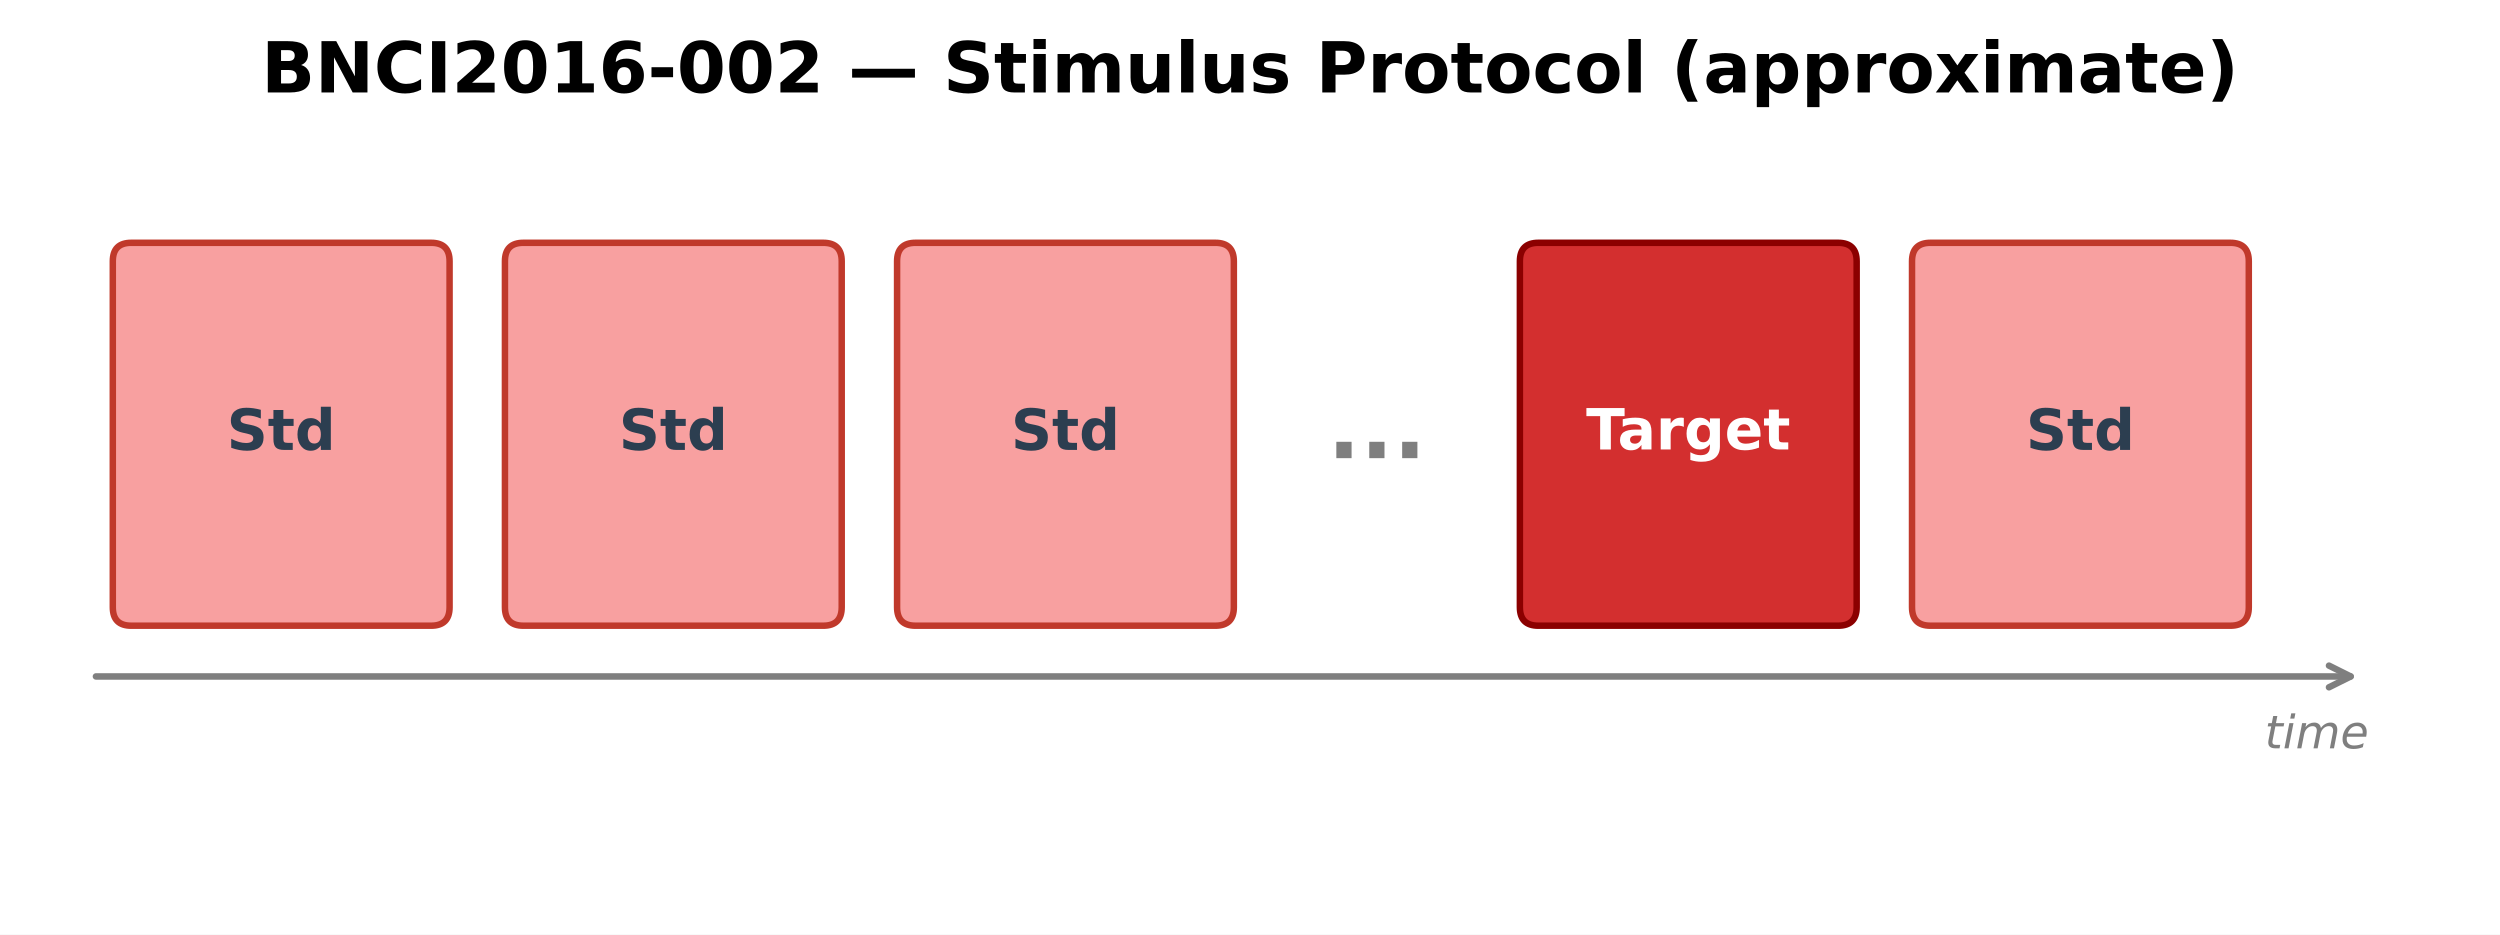
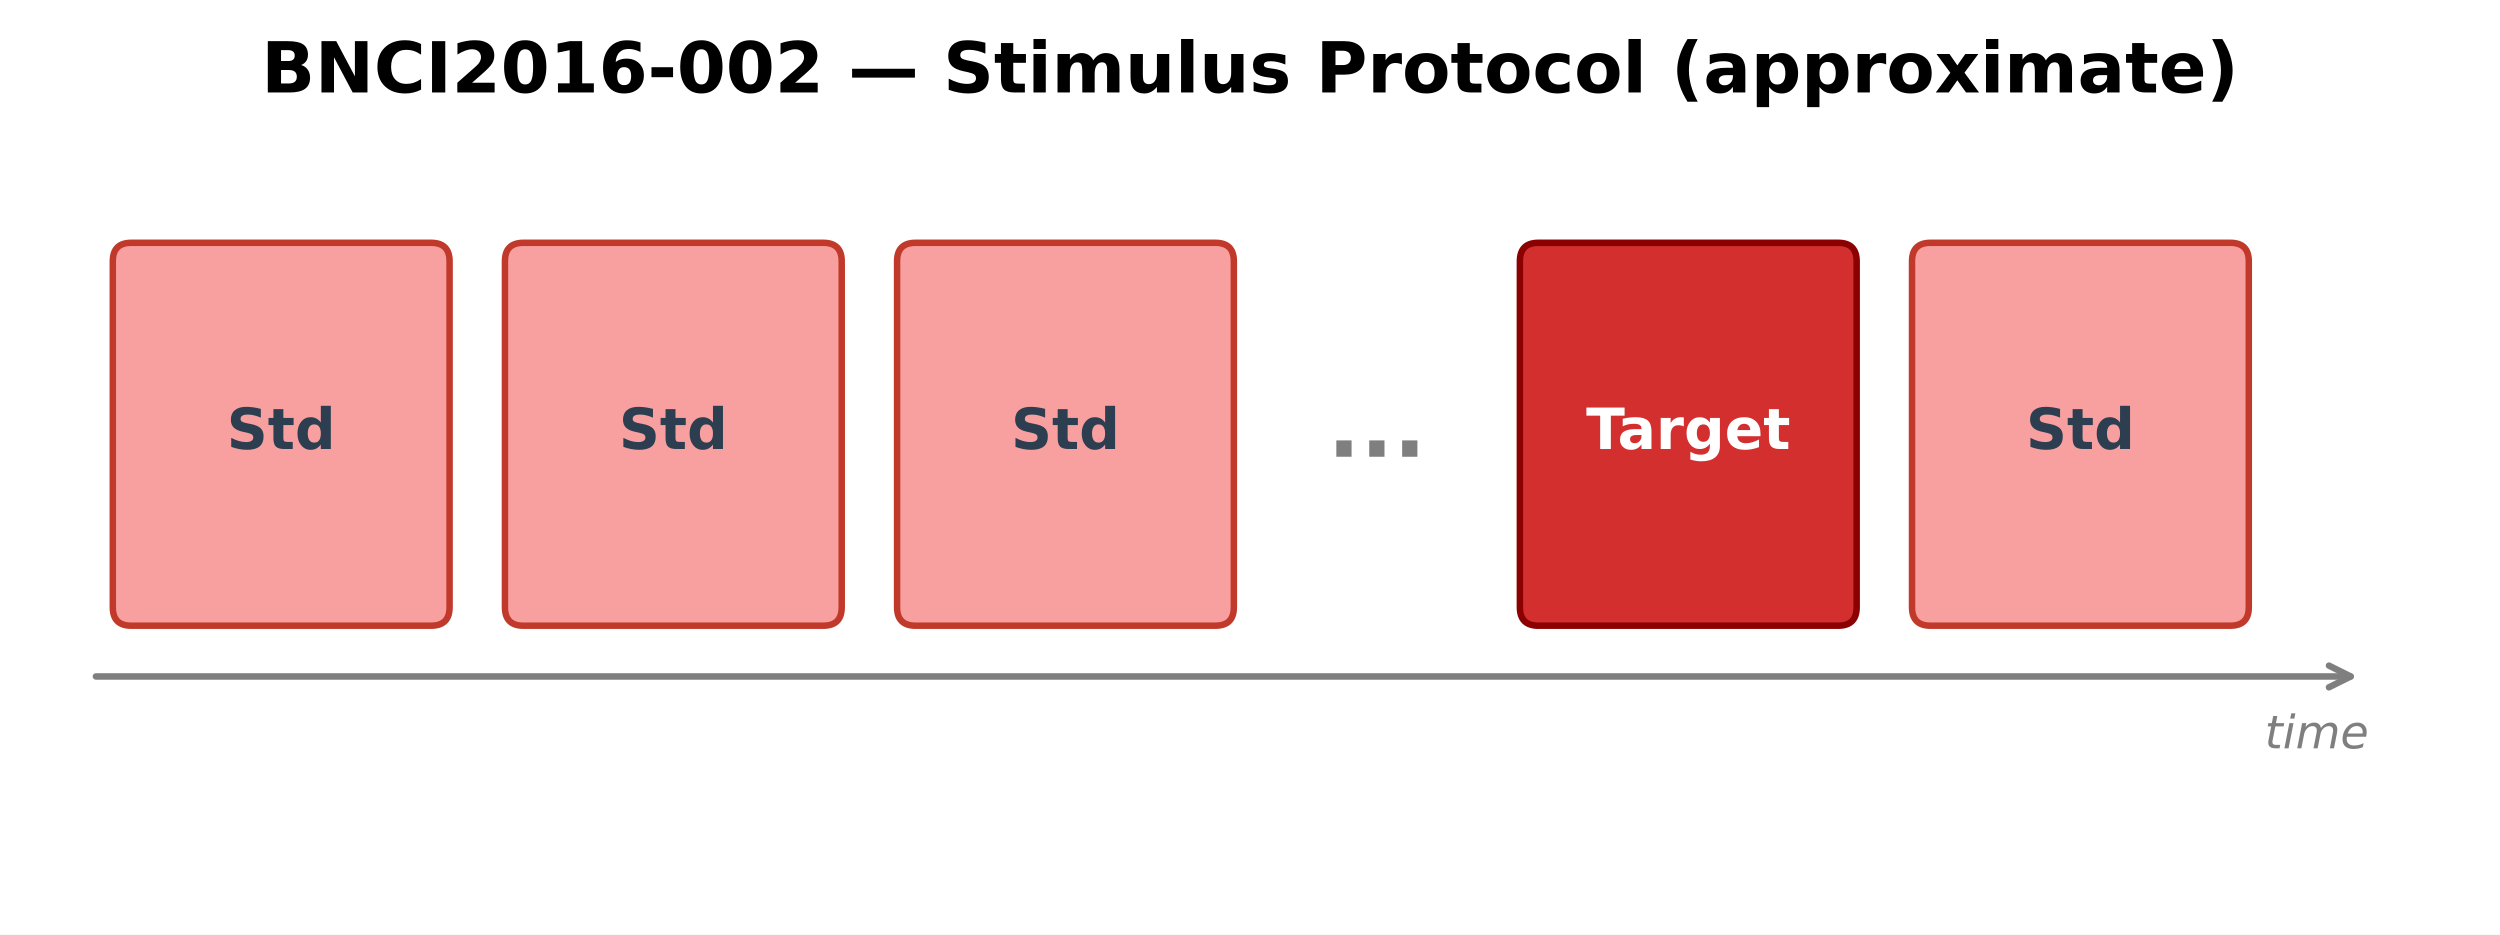
<svg xmlns="http://www.w3.org/2000/svg" xmlns:xlink="http://www.w3.org/1999/xlink" width="461.7pt" height="172.598pt" viewBox="0 0 461.7 172.598" version="1.1">
  <defs>
    <style type="text/css">*{stroke-linejoin: round; stroke-linecap: butt}</style>
  </defs>
  <g id="figure_1">
    <g id="patch_1">
      <path d="M 0 172.598  L 461.7 172.598  L 461.7 0  L 0 0  z " style="fill: #ffffff" />
    </g>
    <g id="axes_1">
      <g id="patch_2">
-         <path d="M 24.24 115.556  L 79.62 115.556  Q 83.028 115.556 83.028 112.148  L 83.028 48.248  Q 83.028 44.84 79.62 44.84  L 24.24 44.84  Q 20.832 44.84 20.832 48.248  L 20.832 112.148  Q 20.832 115.556 24.24 115.556  z " clip-path="url(#p9a28921d89)" style="fill: #f8a0a0; stroke: #c0392b; stroke-width: 1.2" />
+         <path d="M 24.24 115.556  L 79.62 115.556  Q 83.028 115.556 83.028 112.148  L 83.028 48.248  Q 83.028 44.84 79.62 44.84  L 24.24 44.84  Q 20.832 44.84 20.832 48.248  L 20.832 112.148  Q 20.832 115.556 24.24 115.556  z " clip-path="url(#p163776ffa7)" style="fill: #f8a0a0; stroke: #c0392b; stroke-width: 1.2" />
      </g>
      <g id="patch_3">
-         <path d="M 96.66 115.556  L 152.04 115.556  Q 155.448 115.556 155.448 112.148  L 155.448 48.248  Q 155.448 44.84 152.04 44.84  L 96.66 44.84  Q 93.252 44.84 93.252 48.248  L 93.252 112.148  Q 93.252 115.556 96.66 115.556  z " clip-path="url(#p9a28921d89)" style="fill: #f8a0a0; stroke: #c0392b; stroke-width: 1.2" />
+         <path d="M 96.66 115.556  L 152.04 115.556  Q 155.448 115.556 155.448 112.148  L 155.448 48.248  Q 155.448 44.84 152.04 44.84  L 96.66 44.84  Q 93.252 44.84 93.252 48.248  L 93.252 112.148  Q 93.252 115.556 96.66 115.556  z " clip-path="url(#p163776ffa7)" style="fill: #f8a0a0; stroke: #c0392b; stroke-width: 1.2" />
      </g>
      <g id="patch_4">
-         <path d="M 169.08 115.556  L 224.46 115.556  Q 227.868 115.556 227.868 112.148  L 227.868 48.248  Q 227.868 44.84 224.46 44.84  L 169.08 44.84  Q 165.672 44.84 165.672 48.248  L 165.672 112.148  Q 165.672 115.556 169.08 115.556  z " clip-path="url(#p9a28921d89)" style="fill: #f8a0a0; stroke: #c0392b; stroke-width: 1.2" />
+         <path d="M 169.08 115.556  L 224.46 115.556  Q 227.868 115.556 227.868 112.148  L 227.868 48.248  Q 227.868 44.84 224.46 44.84  L 169.08 44.84  Q 165.672 44.84 165.672 48.248  L 165.672 112.148  Q 165.672 115.556 169.08 115.556  z " clip-path="url(#p163776ffa7)" style="fill: #f8a0a0; stroke: #c0392b; stroke-width: 1.2" />
      </g>
      <g id="patch_5">
-         <path d="M 284.1 115.556  L 339.48 115.556  Q 342.888 115.556 342.888 112.148  L 342.888 48.248  Q 342.888 44.84 339.48 44.84  L 284.1 44.84  Q 280.692 44.84 280.692 48.248  L 280.692 112.148  Q 280.692 115.556 284.1 115.556  z " clip-path="url(#p9a28921d89)" style="fill: #d32f2f; stroke: #8b0000; stroke-width: 1.2" />
+         <path d="M 284.1 115.556  L 339.48 115.556  Q 342.888 115.556 342.888 112.148  L 342.888 48.248  Q 342.888 44.84 339.48 44.84  L 284.1 44.84  Q 280.692 44.84 280.692 48.248  L 280.692 112.148  Q 280.692 115.556 284.1 115.556  z " clip-path="url(#p163776ffa7)" style="fill: #d32f2f; stroke: #8b0000; stroke-width: 1.2" />
      </g>
      <g id="patch_6">
-         <path d="M 356.52 115.556  L 411.9 115.556  Q 415.308 115.556 415.308 112.148  L 415.308 48.248  Q 415.308 44.84 411.9 44.84  L 356.52 44.84  Q 353.112 44.84 353.112 48.248  L 353.112 112.148  Q 353.112 115.556 356.52 115.556  z " clip-path="url(#p9a28921d89)" style="fill: #f8a0a0; stroke: #c0392b; stroke-width: 1.2" />
+         <path d="M 356.52 115.556  L 411.9 115.556  Q 415.308 115.556 415.308 112.148  L 415.308 48.248  Q 415.308 44.84 411.9 44.84  L 356.52 44.84  Q 353.112 44.84 353.112 48.248  L 353.112 112.148  Q 353.112 115.556 356.52 115.556  z " clip-path="url(#p163776ffa7)" style="fill: #f8a0a0; stroke: #c0392b; stroke-width: 1.2" />
      </g>
      <g id="text_1">
-         <g clip-path="url(#p9a28921d89)">
-           <g style="fill: #2c3e50" transform="translate(41.88199 83.09531) scale(0.105 -0.105)">
+         <g clip-path="url(#p163776ffa7)">
+           <g style="fill: #2c3e50" transform="translate(41.88199 82.92592) scale(0.105 -0.105)">
            <defs>
-               <path id="DejaVuSans-Bold-53" d="M 3834 4519  L 3834 3531  Q 3450 3703 3084 3790  Q 2719 3878 2394 3878  Q 1963 3878 1756 3759  Q 1550 3641 1550 3391  Q 1550 3203 1689 3098  Q 1828 2994 2194 2919  L 2706 2816  Q 3484 2659 3812 2340  Q 4141 2022 4141 1434  Q 4141 663 3683 286  Q 3225 -91 2284 -91  Q 1841 -91 1394 -6  Q 947 78 500 244  L 500 1259  Q 947 1022 1364 901  Q 1781 781 2169 781  Q 2563 781 2772 912  Q 2981 1044 2981 1288  Q 2981 1506 2839 1625  Q 2697 1744 2272 1838  L 1806 1941  Q 1106 2091 782 2419  Q 459 2747 459 3303  Q 459 4000 909 4375  Q 1359 4750 2203 4750  Q 2588 4750 2994 4692  Q 3400 4634 3834 4519  z " transform="scale(0.015625)" />
-               <path id="DejaVuSans-Bold-74" d="M 1759 4494  L 1759 3500  L 2913 3500  L 2913 2700  L 1759 2700  L 1759 1216  Q 1759 972 1856 886  Q 1953 800 2241 800  L 2816 800  L 2816 0  L 1856 0  Q 1194 0 917 276  Q 641 553 641 1216  L 641 2700  L 84 2700  L 84 3500  L 641 3500  L 641 4494  L 1759 4494  z " transform="scale(0.015625)" />
-               <path id="DejaVuSans-Bold-64" d="M 2919 2988  L 2919 4863  L 4044 4863  L 4044 0  L 2919 0  L 2919 506  Q 2688 197 2409 53  Q 2131 -91 1766 -91  Q 1119 -91 703 423  Q 288 938 288 1747  Q 288 2556 703 3070  Q 1119 3584 1766 3584  Q 2128 3584 2408 3439  Q 2688 3294 2919 2988  z M 2181 722  Q 2541 722 2730 984  Q 2919 1247 2919 1747  Q 2919 2247 2730 2509  Q 2541 2772 2181 2772  Q 1825 2772 1636 2509  Q 1447 2247 1447 1747  Q 1447 1247 1636 984  Q 1825 722 2181 722  z " transform="scale(0.015625)" />
+               <path id="DejaVuSans-Bold-36" d="M 3834 4519  L 3834 3531  Q 3450 3703 3084 3790  Q 2719 3878 2394 3878  Q 1963 3878 1756 3759  Q 1550 3641 1550 3391  Q 1550 3203 1689 3098  Q 1828 2994 2194 2919  L 2706 2816  Q 3484 2659 3812 2340  Q 4141 2022 4141 1434  Q 4141 663 3683 286  Q 3225 -91 2284 -91  Q 1841 -91 1394 -6  Q 947 78 500 244  L 500 1259  Q 947 1022 1364 901  Q 1781 781 2169 781  Q 2563 781 2772 912  Q 2981 1044 2981 1288  Q 2981 1506 2839 1625  Q 2697 1744 2272 1838  L 1806 1941  Q 1106 2091 782 2419  Q 459 2747 459 3303  Q 459 4000 909 4375  Q 1359 4750 2203 4750  Q 2588 4750 2994 4692  Q 3400 4634 3834 4519  z " transform="scale(0.015625)" />
+               <path id="DejaVuSans-Bold-57" d="M 1759 4494  L 1759 3500  L 2913 3500  L 2913 2700  L 1759 2700  L 1759 1216  Q 1759 972 1856 886  Q 1953 800 2241 800  L 2816 800  L 2816 0  L 1856 0  Q 1194 0 917 276  Q 641 553 641 1216  L 641 2700  L 84 2700  L 84 3500  L 641 3500  L 641 4494  L 1759 4494  z " transform="scale(0.015625)" />
+               <path id="DejaVuSans-Bold-47" d="M 2919 2988  L 2919 4863  L 4044 4863  L 4044 0  L 2919 0  L 2919 506  Q 2688 197 2409 53  Q 2131 -91 1766 -91  Q 1119 -91 703 423  Q 288 938 288 1747  Q 288 2556 703 3070  Q 1119 3584 1766 3584  Q 2128 3584 2408 3439  Q 2688 3294 2919 2988  z M 2181 722  Q 2541 722 2730 984  Q 2919 1247 2919 1747  Q 2919 2247 2730 2509  Q 2541 2772 2181 2772  Q 1825 2772 1636 2509  Q 1447 2247 1447 1747  Q 1447 1247 1636 984  Q 1825 722 2181 722  z " transform="scale(0.015625)" />
            </defs>
-             <use xlink:href="#DejaVuSans-Bold-53" />
-             <use xlink:href="#DejaVuSans-Bold-74" transform="translate(72.02148 0)" />
-             <use xlink:href="#DejaVuSans-Bold-64" transform="translate(119.8242 0)" />
+             <use xlink:href="#DejaVuSans-Bold-36" />
+             <use xlink:href="#DejaVuSans-Bold-57" transform="translate(72.01562 0)" />
+             <use xlink:href="#DejaVuSans-Bold-47" transform="translate(119.8125 0)" />
          </g>
        </g>
      </g>
      <g id="text_2">
-         <g clip-path="url(#p9a28921d89)">
-           <g style="fill: #2c3e50" transform="translate(114.302 83.09531) scale(0.105 -0.105)">
-             <use xlink:href="#DejaVuSans-Bold-53" />
-             <use xlink:href="#DejaVuSans-Bold-74" transform="translate(72.02148 0)" />
-             <use xlink:href="#DejaVuSans-Bold-64" transform="translate(119.8242 0)" />
+         <g clip-path="url(#p163776ffa7)">
+           <g style="fill: #2c3e50" transform="translate(114.302 82.92592) scale(0.105 -0.105)">
+             <use xlink:href="#DejaVuSans-Bold-36" />
+             <use xlink:href="#DejaVuSans-Bold-57" transform="translate(72.01562 0)" />
+             <use xlink:href="#DejaVuSans-Bold-47" transform="translate(119.8125 0)" />
          </g>
        </g>
      </g>
      <g id="text_3">
-         <g clip-path="url(#p9a28921d89)">
-           <g style="fill: #2c3e50" transform="translate(186.722 83.09531) scale(0.105 -0.105)">
-             <use xlink:href="#DejaVuSans-Bold-53" />
-             <use xlink:href="#DejaVuSans-Bold-74" transform="translate(72.02148 0)" />
-             <use xlink:href="#DejaVuSans-Bold-64" transform="translate(119.8242 0)" />
+         <g clip-path="url(#p163776ffa7)">
+           <g style="fill: #2c3e50" transform="translate(186.722 82.92592) scale(0.105 -0.105)">
+             <use xlink:href="#DejaVuSans-Bold-36" />
+             <use xlink:href="#DejaVuSans-Bold-57" transform="translate(72.01562 0)" />
+             <use xlink:href="#DejaVuSans-Bold-47" transform="translate(119.8125 0)" />
          </g>
        </g>
      </g>
      <g id="text_4">
-         <g style="fill: #7f7f7f" transform="translate(245.1637 84.61297) scale(0.16 -0.16)">
+         <g style="fill: #7f7f7f" transform="translate(245.1637 84.35422) scale(0.16 -0.16)">
          <defs>
-             <path id="DejaVuSans-Bold-2e" d="M 653 1209  L 1778 1209  L 1778 0  L 653 0  L 653 1209  z " transform="scale(0.015625)" />
+             <path id="DejaVuSans-Bold-11" d="M 653 1209  L 1778 1209  L 1778 0  L 653 0  L 653 1209  z " transform="scale(0.015625)" />
          </defs>
-           <use xlink:href="#DejaVuSans-Bold-2e" />
-           <use xlink:href="#DejaVuSans-Bold-2e" transform="translate(37.98828 0)" />
-           <use xlink:href="#DejaVuSans-Bold-2e" transform="translate(75.97656 0)" />
+           <use xlink:href="#DejaVuSans-Bold-11" />
+           <use xlink:href="#DejaVuSans-Bold-11" transform="translate(37.98438 0)" />
+           <use xlink:href="#DejaVuSans-Bold-11" transform="translate(75.96875 0)" />
        </g>
      </g>
      <g id="text_5">
-         <g clip-path="url(#p9a28921d89)">
-           <g style="fill: #ffffff" transform="translate(292.9245 83.01328) scale(0.105 -0.105)">
+         <g clip-path="url(#p163776ffa7)">
+           <g style="fill: #ffffff" transform="translate(292.9253 82.92551) scale(0.105 -0.105)">
            <defs>
-               <path id="DejaVuSans-Bold-54" d="M 31 4666  L 4331 4666  L 4331 3756  L 2784 3756  L 2784 0  L 1581 0  L 1581 3756  L 31 3756  L 31 4666  z " transform="scale(0.015625)" />
-               <path id="DejaVuSans-Bold-61" d="M 2106 1575  Q 1756 1575 1579 1456  Q 1403 1338 1403 1106  Q 1403 894 1545 773  Q 1688 653 1941 653  Q 2256 653 2472 879  Q 2688 1106 2688 1447  L 2688 1575  L 2106 1575  z M 3816 1997  L 3816 0  L 2688 0  L 2688 519  Q 2463 200 2181 54  Q 1900 -91 1497 -91  Q 953 -91 614 226  Q 275 544 275 1050  Q 275 1666 698 1953  Q 1122 2241 2028 2241  L 2688 2241  L 2688 2328  Q 2688 2594 2478 2717  Q 2269 2841 1825 2841  Q 1466 2841 1156 2769  Q 847 2697 581 2553  L 581 3406  Q 941 3494 1303 3539  Q 1666 3584 2028 3584  Q 2975 3584 3395 3211  Q 3816 2838 3816 1997  z " transform="scale(0.015625)" />
-               <path id="DejaVuSans-Bold-72" d="M 3138 2547  Q 2991 2616 2845 2648  Q 2700 2681 2553 2681  Q 2122 2681 1889 2404  Q 1656 2128 1656 1613  L 1656 0  L 538 0  L 538 3500  L 1656 3500  L 1656 2925  Q 1872 3269 2151 3426  Q 2431 3584 2822 3584  Q 2878 3584 2943 3579  Q 3009 3575 3134 3559  L 3138 2547  z " transform="scale(0.015625)" />
-               <path id="DejaVuSans-Bold-67" d="M 2919 594  Q 2688 288 2409 144  Q 2131 0 1766 0  Q 1125 0 706 504  Q 288 1009 288 1791  Q 288 2575 706 3076  Q 1125 3578 1766 3578  Q 2131 3578 2409 3434  Q 2688 3291 2919 2981  L 2919 3500  L 4044 3500  L 4044 353  Q 4044 -491 3511 -936  Q 2978 -1381 1966 -1381  Q 1638 -1381 1331 -1331  Q 1025 -1281 716 -1178  L 716 -306  Q 1009 -475 1290 -558  Q 1572 -641 1856 -641  Q 2406 -641 2662 -400  Q 2919 -159 2919 353  L 2919 594  z M 2181 2772  Q 1834 2772 1640 2515  Q 1447 2259 1447 1791  Q 1447 1309 1634 1061  Q 1822 813 2181 813  Q 2531 813 2725 1069  Q 2919 1325 2919 1791  Q 2919 2259 2725 2515  Q 2531 2772 2181 2772  z " transform="scale(0.015625)" />
-               <path id="DejaVuSans-Bold-65" d="M 4031 1759  L 4031 1441  L 1416 1441  Q 1456 1047 1700 850  Q 1944 653 2381 653  Q 2734 653 3104 758  Q 3475 863 3866 1075  L 3866 213  Q 3469 63 3072 -14  Q 2675 -91 2278 -91  Q 1328 -91 801 392  Q 275 875 275 1747  Q 275 2603 792 3093  Q 1309 3584 2216 3584  Q 3041 3584 3536 3087  Q 4031 2591 4031 1759  z M 2881 2131  Q 2881 2450 2695 2645  Q 2509 2841 2209 2841  Q 1884 2841 1681 2658  Q 1478 2475 1428 2131  L 2881 2131  z " transform="scale(0.015625)" />
+               <path id="DejaVuSans-Bold-37" d="M 31 4666  L 4331 4666  L 4331 3756  L 2784 3756  L 2784 0  L 1581 0  L 1581 3756  L 31 3756  L 31 4666  z " transform="scale(0.015625)" />
+               <path id="DejaVuSans-Bold-44" d="M 2106 1575  Q 1756 1575 1579 1456  Q 1403 1338 1403 1106  Q 1403 894 1545 773  Q 1688 653 1941 653  Q 2256 653 2472 879  Q 2688 1106 2688 1447  L 2688 1575  L 2106 1575  z M 3816 1997  L 3816 0  L 2688 0  L 2688 519  Q 2463 200 2181 54  Q 1900 -91 1497 -91  Q 953 -91 614 226  Q 275 544 275 1050  Q 275 1666 698 1953  Q 1122 2241 2028 2241  L 2688 2241  L 2688 2328  Q 2688 2594 2478 2717  Q 2269 2841 1825 2841  Q 1466 2841 1156 2769  Q 847 2697 581 2553  L 581 3406  Q 941 3494 1303 3539  Q 1666 3584 2028 3584  Q 2975 3584 3395 3211  Q 3816 2838 3816 1997  z " transform="scale(0.015625)" />
+               <path id="DejaVuSans-Bold-55" d="M 3138 2547  Q 2991 2616 2845 2648  Q 2700 2681 2553 2681  Q 2122 2681 1889 2404  Q 1656 2128 1656 1613  L 1656 0  L 538 0  L 538 3500  L 1656 3500  L 1656 2925  Q 1872 3269 2151 3426  Q 2431 3584 2822 3584  Q 2878 3584 2943 3579  Q 3009 3575 3134 3559  L 3138 2547  z " transform="scale(0.015625)" />
+               <path id="DejaVuSans-Bold-4a" d="M 2919 594  Q 2688 288 2409 144  Q 2131 0 1766 0  Q 1125 0 706 504  Q 288 1009 288 1791  Q 288 2575 706 3076  Q 1125 3578 1766 3578  Q 2131 3578 2409 3434  Q 2688 3291 2919 2981  L 2919 3500  L 4044 3500  L 4044 353  Q 4044 -491 3511 -936  Q 2978 -1381 1966 -1381  Q 1638 -1381 1331 -1331  Q 1025 -1281 716 -1178  L 716 -306  Q 1009 -475 1290 -558  Q 1572 -641 1856 -641  Q 2406 -641 2662 -400  Q 2919 -159 2919 353  L 2919 594  z M 2181 2772  Q 1834 2772 1640 2515  Q 1447 2259 1447 1791  Q 1447 1309 1634 1061  Q 1822 813 2181 813  Q 2531 813 2725 1069  Q 2919 1325 2919 1791  Q 2919 2259 2725 2515  Q 2531 2772 2181 2772  z " transform="scale(0.015625)" />
+               <path id="DejaVuSans-Bold-48" d="M 4031 1759  L 4031 1441  L 1416 1441  Q 1456 1047 1700 850  Q 1944 653 2381 653  Q 2734 653 3104 758  Q 3475 863 3866 1075  L 3866 213  Q 3469 63 3072 -14  Q 2675 -91 2278 -91  Q 1328 -91 801 392  Q 275 875 275 1747  Q 275 2603 792 3093  Q 1309 3584 2216 3584  Q 3041 3584 3536 3087  Q 4031 2591 4031 1759  z M 2881 2131  Q 2881 2450 2695 2645  Q 2509 2841 2209 2841  Q 1884 2841 1681 2658  Q 1478 2475 1428 2131  L 2881 2131  z " transform="scale(0.015625)" />
            </defs>
-             <use xlink:href="#DejaVuSans-Bold-54" />
-             <use xlink:href="#DejaVuSans-Bold-61" transform="translate(55.33789 0)" />
-             <use xlink:href="#DejaVuSans-Bold-72" transform="translate(122.8184 0)" />
-             <use xlink:href="#DejaVuSans-Bold-67" transform="translate(172.1348 0)" />
-             <use xlink:href="#DejaVuSans-Bold-65" transform="translate(243.7168 0)" />
-             <use xlink:href="#DejaVuSans-Bold-74" transform="translate(311.5391 0)" />
+             <use xlink:href="#DejaVuSans-Bold-37" />
+             <use xlink:href="#DejaVuSans-Bold-44" transform="translate(55.32812 0)" />
+             <use xlink:href="#DejaVuSans-Bold-55" transform="translate(122.8125 0)" />
+             <use xlink:href="#DejaVuSans-Bold-4a" transform="translate(172.125 0)" />
+             <use xlink:href="#DejaVuSans-Bold-48" transform="translate(243.7031 0)" />
+             <use xlink:href="#DejaVuSans-Bold-57" transform="translate(311.5312 0)" />
          </g>
        </g>
      </g>
      <g id="text_6">
-         <g clip-path="url(#p9a28921d89)">
-           <g style="fill: #2c3e50" transform="translate(374.162 83.09531) scale(0.105 -0.105)">
-             <use xlink:href="#DejaVuSans-Bold-53" />
-             <use xlink:href="#DejaVuSans-Bold-74" transform="translate(72.02148 0)" />
-             <use xlink:href="#DejaVuSans-Bold-64" transform="translate(119.8242 0)" />
+         <g clip-path="url(#p163776ffa7)">
+           <g style="fill: #2c3e50" transform="translate(374.162 82.92592) scale(0.105 -0.105)">
+             <use xlink:href="#DejaVuSans-Bold-36" />
+             <use xlink:href="#DejaVuSans-Bold-57" transform="translate(72.01562 0)" />
+             <use xlink:href="#DejaVuSans-Bold-47" transform="translate(119.8125 0)" />
          </g>
        </g>
      </g>
      <g id="patch_7">
        <path d="M 17.718 124.928  Q 226.588 124.928 434.117 124.928  " style="fill: none; stroke: #7f7f7f; stroke-width: 1.2; stroke-linecap: round" />
        <path d="M 430.117 122.928  L 434.117 124.928  L 430.117 126.928  " style="fill: none; stroke: #7f7f7f; stroke-width: 1.2; stroke-linecap: round" />
      </g>
      <g id="text_7">
        <g style="fill: #7f7f7f" transform="translate(418.2566 138.2026) scale(0.085 -0.085)">
          <defs>
-             <path id="DejaVuSans-Oblique-74" d="M 2706 3500  L 2619 3053  L 1472 3053  L 1100 1153  Q 1081 1047 1072 975  Q 1063 903 1063 863  Q 1063 663 1183 572  Q 1303 481 1569 481  L 2150 481  L 2053 0  L 1503 0  Q 991 0 739 200  Q 488 400 488 806  Q 488 878 497 964  Q 506 1050 525 1153  L 897 3053  L 409 3053  L 500 3500  L 978 3500  L 1172 4494  L 1747 4494  L 1556 3500  L 2706 3500  z " transform="scale(0.015625)" />
-             <path id="DejaVuSans-Oblique-69" d="M 1172 4863  L 1747 4863  L 1606 4134  L 1031 4134  L 1172 4863  z M 909 3500  L 1484 3500  L 800 0  L 225 0  L 909 3500  z " transform="scale(0.015625)" />
-             <path id="DejaVuSans-Oblique-6d" d="M 5747 2113  L 5338 0  L 4763 0  L 5166 2094  Q 5191 2228 5203 2325  Q 5216 2422 5216 2491  Q 5216 2772 5059 2928  Q 4903 3084 4622 3084  Q 4203 3084 3875 2770  Q 3547 2456 3450 1953  L 3066 0  L 2491 0  L 2900 2094  Q 2925 2209 2937 2307  Q 2950 2406 2950 2484  Q 2950 2769 2794 2926  Q 2638 3084 2363 3084  Q 1938 3084 1609 2770  Q 1281 2456 1184 1953  L 800 0  L 225 0  L 909 3500  L 1484 3500  L 1375 2956  Q 1609 3263 1923 3423  Q 2238 3584 2597 3584  Q 2978 3584 3223 3384  Q 3469 3184 3519 2828  Q 3781 3197 4126 3390  Q 4472 3584 4856 3584  Q 5306 3584 5551 3325  Q 5797 3066 5797 2591  Q 5797 2488 5784 2364  Q 5772 2241 5747 2113  z " transform="scale(0.015625)" />
-             <path id="DejaVuSans-Oblique-65" d="M 3078 2063  Q 3088 2113 3092 2166  Q 3097 2219 3097 2272  Q 3097 2653 2873 2875  Q 2650 3097 2266 3097  Q 1838 3097 1509 2826  Q 1181 2556 1013 2059  L 3078 2063  z M 3578 1613  L 903 1613  Q 884 1494 878 1425  Q 872 1356 872 1306  Q 872 872 1139 634  Q 1406 397 1894 397  Q 2269 397 2603 481  Q 2938 566 3225 728  L 3116 159  Q 2806 34 2476 -28  Q 2147 -91 1806 -91  Q 1078 -91 686 257  Q 294 606 294 1247  Q 294 1794 489 2264  Q 684 2734 1063 3103  Q 1306 3334 1642 3459  Q 1978 3584 2356 3584  Q 2950 3584 3301 3228  Q 3653 2872 3653 2272  Q 3653 2128 3634 1964  Q 3616 1800 3578 1613  z " transform="scale(0.015625)" />
+             <path id="DejaVuSans-Oblique-57" d="M 2706 3500  L 2619 3053  L 1472 3053  L 1100 1153  Q 1081 1047 1072 975  Q 1063 903 1063 863  Q 1063 663 1183 572  Q 1303 481 1569 481  L 2150 481  L 2053 0  L 1503 0  Q 991 0 739 200  Q 488 400 488 806  Q 488 878 497 964  Q 506 1050 525 1153  L 897 3053  L 409 3053  L 500 3500  L 978 3500  L 1172 4494  L 1747 4494  L 1556 3500  L 2706 3500  z " transform="scale(0.015625)" />
+             <path id="DejaVuSans-Oblique-4c" d="M 1172 4863  L 1747 4863  L 1606 4134  L 1031 4134  L 1172 4863  z M 909 3500  L 1484 3500  L 800 0  L 225 0  L 909 3500  z " transform="scale(0.015625)" />
+             <path id="DejaVuSans-Oblique-50" d="M 5747 2113  L 5338 0  L 4763 0  L 5166 2094  Q 5191 2228 5203 2325  Q 5216 2422 5216 2491  Q 5216 2772 5059 2928  Q 4903 3084 4622 3084  Q 4203 3084 3875 2770  Q 3547 2456 3450 1953  L 3066 0  L 2491 0  L 2900 2094  Q 2925 2209 2937 2307  Q 2950 2406 2950 2484  Q 2950 2769 2794 2926  Q 2638 3084 2363 3084  Q 1938 3084 1609 2770  Q 1281 2456 1184 1953  L 800 0  L 225 0  L 909 3500  L 1484 3500  L 1375 2956  Q 1609 3263 1923 3423  Q 2238 3584 2597 3584  Q 2978 3584 3223 3384  Q 3469 3184 3519 2828  Q 3781 3197 4126 3390  Q 4472 3584 4856 3584  Q 5306 3584 5551 3325  Q 5797 3066 5797 2591  Q 5797 2488 5784 2364  Q 5772 2241 5747 2113  z " transform="scale(0.015625)" />
+             <path id="DejaVuSans-Oblique-48" d="M 3078 2063  Q 3088 2113 3092 2166  Q 3097 2219 3097 2272  Q 3097 2653 2873 2875  Q 2650 3097 2266 3097  Q 1838 3097 1509 2826  Q 1181 2556 1013 2059  L 3078 2063  z M 3578 1613  L 903 1613  Q 884 1494 878 1425  Q 872 1356 872 1306  Q 872 872 1139 634  Q 1406 397 1894 397  Q 2269 397 2603 481  Q 2938 566 3225 728  L 3116 159  Q 2806 34 2476 -28  Q 2147 -91 1806 -91  Q 1078 -91 686 257  Q 294 606 294 1247  Q 294 1794 489 2264  Q 684 2734 1063 3103  Q 1306 3334 1642 3459  Q 1978 3584 2356 3584  Q 2950 3584 3301 3228  Q 3653 2872 3653 2272  Q 3653 2128 3634 1964  Q 3616 1800 3578 1613  z " transform="scale(0.015625)" />
          </defs>
-           <use xlink:href="#DejaVuSans-Oblique-74" />
-           <use xlink:href="#DejaVuSans-Oblique-69" transform="translate(39.20898 0)" />
-           <use xlink:href="#DejaVuSans-Oblique-6d" transform="translate(66.99219 0)" />
-           <use xlink:href="#DejaVuSans-Oblique-65" transform="translate(164.4043 0)" />
+           <use xlink:href="#DejaVuSans-Oblique-57" />
+           <use xlink:href="#DejaVuSans-Oblique-4c" transform="translate(39.20312 0)" />
+           <use xlink:href="#DejaVuSans-Oblique-50" transform="translate(66.98438 0)" />
+           <use xlink:href="#DejaVuSans-Oblique-48" transform="translate(164.3906 0)" />
        </g>
      </g>
      <g id="text_8">
        <g transform="translate(48.265 17.07797) scale(0.13 -0.13)">
          <defs>
-             <path id="DejaVuSans-Bold-42" d="M 2456 2859  Q 2741 2859 2887 2984  Q 3034 3109 3034 3353  Q 3034 3594 2887 3720  Q 2741 3847 2456 3847  L 1791 3847  L 1791 2859  L 2456 2859  z M 2497 819  Q 2859 819 3042 972  Q 3225 1125 3225 1434  Q 3225 1738 3044 1889  Q 2863 2041 2497 2041  L 1791 2041  L 1791 819  L 2497 819  z M 3616 2497  Q 4003 2384 4215 2081  Q 4428 1778 4428 1338  Q 4428 663 3972 331  Q 3516 0 2584 0  L 588 0  L 588 4666  L 2394 4666  Q 3366 4666 3802 4372  Q 4238 4078 4238 3431  Q 4238 3091 4078 2852  Q 3919 2613 3616 2497  z " transform="scale(0.015625)" />
-             <path id="DejaVuSans-Bold-4e" d="M 588 4666  L 1931 4666  L 3628 1466  L 3628 4666  L 4769 4666  L 4769 0  L 3425 0  L 1728 3200  L 1728 0  L 588 0  L 588 4666  z " transform="scale(0.015625)" />
-             <path id="DejaVuSans-Bold-43" d="M 4288 256  Q 3956 84 3597 -3  Q 3238 -91 2847 -91  Q 1681 -91 1000 561  Q 319 1213 319 2328  Q 319 3447 1000 4098  Q 1681 4750 2847 4750  Q 3238 4750 3597 4662  Q 3956 4575 4288 4403  L 4288 3438  Q 3953 3666 3628 3772  Q 3303 3878 2944 3878  Q 2300 3878 1931 3465  Q 1563 3053 1563 2328  Q 1563 1606 1931 1193  Q 2300 781 2944 781  Q 3303 781 3628 887  Q 3953 994 4288 1222  L 4288 256  z " transform="scale(0.015625)" />
-             <path id="DejaVuSans-Bold-49" d="M 588 4666  L 1791 4666  L 1791 0  L 588 0  L 588 4666  z " transform="scale(0.015625)" />
-             <path id="DejaVuSans-Bold-32" d="M 1844 884  L 3897 884  L 3897 0  L 506 0  L 506 884  L 2209 2388  Q 2438 2594 2547 2791  Q 2656 2988 2656 3200  Q 2656 3528 2436 3728  Q 2216 3928 1850 3928  Q 1569 3928 1234 3808  Q 900 3688 519 3450  L 519 4475  Q 925 4609 1322 4679  Q 1719 4750 2100 4750  Q 2938 4750 3402 4381  Q 3866 4013 3866 3353  Q 3866 2972 3669 2642  Q 3472 2313 2841 1759  L 1844 884  z " transform="scale(0.015625)" />
-             <path id="DejaVuSans-Bold-30" d="M 2944 2338  Q 2944 3213 2780 3570  Q 2616 3928 2228 3928  Q 1841 3928 1675 3570  Q 1509 3213 1509 2338  Q 1509 1453 1675 1090  Q 1841 728 2228 728  Q 2613 728 2778 1090  Q 2944 1453 2944 2338  z M 4147 2328  Q 4147 1169 3647 539  Q 3147 -91 2228 -91  Q 1306 -91 806 539  Q 306 1169 306 2328  Q 306 3491 806 4120  Q 1306 4750 2228 4750  Q 3147 4750 3647 4120  Q 4147 3491 4147 2328  z " transform="scale(0.015625)" />
-             <path id="DejaVuSans-Bold-31" d="M 750 831  L 1813 831  L 1813 3847  L 722 3622  L 722 4441  L 1806 4666  L 2950 4666  L 2950 831  L 4013 831  L 4013 0  L 750 0  L 750 831  z " transform="scale(0.015625)" />
-             <path id="DejaVuSans-Bold-36" d="M 2316 2303  Q 2000 2303 1842 2098  Q 1684 1894 1684 1484  Q 1684 1075 1842 870  Q 2000 666 2316 666  Q 2634 666 2792 870  Q 2950 1075 2950 1484  Q 2950 1894 2792 2098  Q 2634 2303 2316 2303  z M 3803 4544  L 3803 3681  Q 3506 3822 3243 3889  Q 2981 3956 2731 3956  Q 2194 3956 1894 3657  Q 1594 3359 1544 2772  Q 1750 2925 1990 3001  Q 2231 3078 2516 3078  Q 3231 3078 3670 2659  Q 4109 2241 4109 1563  Q 4109 813 3618 361  Q 3128 -91 2303 -91  Q 1394 -91 895 523  Q 397 1138 397 2266  Q 397 3422 980 4083  Q 1563 4744 2578 4744  Q 2900 4744 3203 4694  Q 3506 4644 3803 4544  z " transform="scale(0.015625)" />
-             <path id="DejaVuSans-Bold-2d" d="M 347 2297  L 2309 2297  L 2309 1388  L 347 1388  L 347 2297  z " transform="scale(0.015625)" />
-             <path id="DejaVuSans-Bold-20" transform="scale(0.015625)" />
-             <path id="DejaVuSans-Bold-2014" d="M 344 2156  L 6056 2156  L 6056 1350  L 344 1350  L 344 2156  z " transform="scale(0.015625)" />
-             <path id="DejaVuSans-Bold-69" d="M 538 3500  L 1656 3500  L 1656 0  L 538 0  L 538 3500  z M 538 4863  L 1656 4863  L 1656 3950  L 538 3950  L 538 4863  z " transform="scale(0.015625)" />
-             <path id="DejaVuSans-Bold-6d" d="M 3781 2919  Q 3994 3244 4286 3414  Q 4578 3584 4928 3584  Q 5531 3584 5847 3212  Q 6163 2841 6163 2131  L 6163 0  L 5038 0  L 5038 1825  Q 5041 1866 5042 1909  Q 5044 1953 5044 2034  Q 5044 2406 4934 2573  Q 4825 2741 4581 2741  Q 4263 2741 4089 2478  Q 3916 2216 3909 1719  L 3909 0  L 2784 0  L 2784 1825  Q 2784 2406 2684 2573  Q 2584 2741 2328 2741  Q 2006 2741 1831 2477  Q 1656 2213 1656 1722  L 1656 0  L 531 0  L 531 3500  L 1656 3500  L 1656 2988  Q 1863 3284 2130 3434  Q 2397 3584 2719 3584  Q 3081 3584 3359 3409  Q 3638 3234 3781 2919  z " transform="scale(0.015625)" />
-             <path id="DejaVuSans-Bold-75" d="M 500 1363  L 500 3500  L 1625 3500  L 1625 3150  Q 1625 2866 1622 2436  Q 1619 2006 1619 1863  Q 1619 1441 1641 1255  Q 1663 1069 1716 984  Q 1784 875 1895 815  Q 2006 756 2150 756  Q 2500 756 2700 1025  Q 2900 1294 2900 1772  L 2900 3500  L 4019 3500  L 4019 0  L 2900 0  L 2900 506  Q 2647 200 2364 54  Q 2081 -91 1741 -91  Q 1134 -91 817 281  Q 500 653 500 1363  z " transform="scale(0.015625)" />
-             <path id="DejaVuSans-Bold-6c" d="M 538 4863  L 1656 4863  L 1656 0  L 538 0  L 538 4863  z " transform="scale(0.015625)" />
-             <path id="DejaVuSans-Bold-73" d="M 3272 3391  L 3272 2541  Q 2913 2691 2578 2766  Q 2244 2841 1947 2841  Q 1628 2841 1473 2761  Q 1319 2681 1319 2516  Q 1319 2381 1436 2309  Q 1553 2238 1856 2203  L 2053 2175  Q 2913 2066 3209 1816  Q 3506 1566 3506 1031  Q 3506 472 3093 190  Q 2681 -91 1863 -91  Q 1516 -91 1145 -36  Q 775 19 384 128  L 384 978  Q 719 816 1070 734  Q 1422 653 1784 653  Q 2113 653 2278 743  Q 2444 834 2444 1013  Q 2444 1163 2330 1236  Q 2216 1309 1875 1350  L 1678 1375  Q 931 1469 631 1722  Q 331 1975 331 2491  Q 331 3047 712 3315  Q 1094 3584 1881 3584  Q 2191 3584 2531 3537  Q 2872 3491 3272 3391  z " transform="scale(0.015625)" />
-             <path id="DejaVuSans-Bold-50" d="M 588 4666  L 2584 4666  Q 3475 4666 3951 4270  Q 4428 3875 4428 3144  Q 4428 2409 3951 2014  Q 3475 1619 2584 1619  L 1791 1619  L 1791 0  L 588 0  L 588 4666  z M 1791 3794  L 1791 2491  L 2456 2491  Q 2806 2491 2997 2661  Q 3188 2831 3188 3144  Q 3188 3456 2997 3625  Q 2806 3794 2456 3794  L 1791 3794  z " transform="scale(0.015625)" />
-             <path id="DejaVuSans-Bold-6f" d="M 2203 2784  Q 1831 2784 1636 2517  Q 1441 2250 1441 1747  Q 1441 1244 1636 976  Q 1831 709 2203 709  Q 2569 709 2762 976  Q 2956 1244 2956 1747  Q 2956 2250 2762 2517  Q 2569 2784 2203 2784  z M 2203 3584  Q 3106 3584 3614 3096  Q 4122 2609 4122 1747  Q 4122 884 3614 396  Q 3106 -91 2203 -91  Q 1297 -91 786 396  Q 275 884 275 1747  Q 275 2609 786 3096  Q 1297 3584 2203 3584  z " transform="scale(0.015625)" />
-             <path id="DejaVuSans-Bold-63" d="M 3366 3391  L 3366 2478  Q 3138 2634 2908 2709  Q 2678 2784 2431 2784  Q 1963 2784 1702 2511  Q 1441 2238 1441 1747  Q 1441 1256 1702 982  Q 1963 709 2431 709  Q 2694 709 2930 787  Q 3166 866 3366 1019  L 3366 103  Q 3103 6 2833 -42  Q 2563 -91 2291 -91  Q 1344 -91 809 395  Q 275 881 275 1747  Q 275 2613 809 3098  Q 1344 3584 2291 3584  Q 2566 3584 2833 3536  Q 3100 3488 3366 3391  z " transform="scale(0.015625)" />
-             <path id="DejaVuSans-Bold-28" d="M 2413 -844  L 1484 -844  Q 1006 -72 778 623  Q 550 1319 550 2003  Q 550 2688 779 3389  Q 1009 4091 1484 4856  L 2413 4856  Q 2013 4116 1813 3408  Q 1613 2700 1613 2009  Q 1613 1319 1811 609  Q 2009 -100 2413 -844  z " transform="scale(0.015625)" />
-             <path id="DejaVuSans-Bold-70" d="M 1656 506  L 1656 -1331  L 538 -1331  L 538 3500  L 1656 3500  L 1656 2988  Q 1888 3294 2169 3439  Q 2450 3584 2816 3584  Q 3463 3584 3878 3070  Q 4294 2556 4294 1747  Q 4294 938 3878 423  Q 3463 -91 2816 -91  Q 2450 -91 2169 54  Q 1888 200 1656 506  z M 2400 2772  Q 2041 2772 1848 2508  Q 1656 2244 1656 1747  Q 1656 1250 1848 986  Q 2041 722 2400 722  Q 2759 722 2948 984  Q 3138 1247 3138 1747  Q 3138 2247 2948 2509  Q 2759 2772 2400 2772  z " transform="scale(0.015625)" />
-             <path id="DejaVuSans-Bold-78" d="M 1422 1791  L 159 3500  L 1344 3500  L 2059 2463  L 2784 3500  L 3969 3500  L 2706 1797  L 4031 0  L 2847 0  L 2059 1106  L 1281 0  L 97 0  L 1422 1791  z " transform="scale(0.015625)" />
-             <path id="DejaVuSans-Bold-29" d="M 513 -844  Q 913 -100 1113 609  Q 1313 1319 1313 2009  Q 1313 2700 1113 3408  Q 913 4116 513 4856  L 1441 4856  Q 1916 4091 2145 3389  Q 2375 2688 2375 2003  Q 2375 1319 2147 623  Q 1919 -72 1441 -844  L 513 -844  z " transform="scale(0.015625)" />
+             <path id="DejaVuSans-Bold-25" d="M 2456 2859  Q 2741 2859 2887 2984  Q 3034 3109 3034 3353  Q 3034 3594 2887 3720  Q 2741 3847 2456 3847  L 1791 3847  L 1791 2859  L 2456 2859  z M 2497 819  Q 2859 819 3042 972  Q 3225 1125 3225 1434  Q 3225 1738 3044 1889  Q 2863 2041 2497 2041  L 1791 2041  L 1791 819  L 2497 819  z M 3616 2497  Q 4003 2384 4215 2081  Q 4428 1778 4428 1338  Q 4428 663 3972 331  Q 3516 0 2584 0  L 588 0  L 588 4666  L 2394 4666  Q 3366 4666 3802 4372  Q 4238 4078 4238 3431  Q 4238 3091 4078 2852  Q 3919 2613 3616 2497  z " transform="scale(0.015625)" />
+             <path id="DejaVuSans-Bold-31" d="M 588 4666  L 1931 4666  L 3628 1466  L 3628 4666  L 4769 4666  L 4769 0  L 3425 0  L 1728 3200  L 1728 0  L 588 0  L 588 4666  z " transform="scale(0.015625)" />
+             <path id="DejaVuSans-Bold-26" d="M 4288 256  Q 3956 84 3597 -3  Q 3238 -91 2847 -91  Q 1681 -91 1000 561  Q 319 1213 319 2328  Q 319 3447 1000 4098  Q 1681 4750 2847 4750  Q 3238 4750 3597 4662  Q 3956 4575 4288 4403  L 4288 3438  Q 3953 3666 3628 3772  Q 3303 3878 2944 3878  Q 2300 3878 1931 3465  Q 1563 3053 1563 2328  Q 1563 1606 1931 1193  Q 2300 781 2944 781  Q 3303 781 3628 887  Q 3953 994 4288 1222  L 4288 256  z " transform="scale(0.015625)" />
+             <path id="DejaVuSans-Bold-2c" d="M 588 4666  L 1791 4666  L 1791 0  L 588 0  L 588 4666  z " transform="scale(0.015625)" />
+             <path id="DejaVuSans-Bold-15" d="M 1844 884  L 3897 884  L 3897 0  L 506 0  L 506 884  L 2209 2388  Q 2438 2594 2547 2791  Q 2656 2988 2656 3200  Q 2656 3528 2436 3728  Q 2216 3928 1850 3928  Q 1569 3928 1234 3808  Q 900 3688 519 3450  L 519 4475  Q 925 4609 1322 4679  Q 1719 4750 2100 4750  Q 2938 4750 3402 4381  Q 3866 4013 3866 3353  Q 3866 2972 3669 2642  Q 3472 2313 2841 1759  L 1844 884  z " transform="scale(0.015625)" />
+             <path id="DejaVuSans-Bold-13" d="M 2944 2338  Q 2944 3213 2780 3570  Q 2616 3928 2228 3928  Q 1841 3928 1675 3570  Q 1509 3213 1509 2338  Q 1509 1453 1675 1090  Q 1841 728 2228 728  Q 2613 728 2778 1090  Q 2944 1453 2944 2338  z M 4147 2328  Q 4147 1169 3647 539  Q 3147 -91 2228 -91  Q 1306 -91 806 539  Q 306 1169 306 2328  Q 306 3491 806 4120  Q 1306 4750 2228 4750  Q 3147 4750 3647 4120  Q 4147 3491 4147 2328  z " transform="scale(0.015625)" />
+             <path id="DejaVuSans-Bold-14" d="M 750 831  L 1813 831  L 1813 3847  L 722 3622  L 722 4441  L 1806 4666  L 2950 4666  L 2950 831  L 4013 831  L 4013 0  L 750 0  L 750 831  z " transform="scale(0.015625)" />
+             <path id="DejaVuSans-Bold-19" d="M 2316 2303  Q 2000 2303 1842 2098  Q 1684 1894 1684 1484  Q 1684 1075 1842 870  Q 2000 666 2316 666  Q 2634 666 2792 870  Q 2950 1075 2950 1484  Q 2950 1894 2792 2098  Q 2634 2303 2316 2303  z M 3803 4544  L 3803 3681  Q 3506 3822 3243 3889  Q 2981 3956 2731 3956  Q 2194 3956 1894 3657  Q 1594 3359 1544 2772  Q 1750 2925 1990 3001  Q 2231 3078 2516 3078  Q 3231 3078 3670 2659  Q 4109 2241 4109 1563  Q 4109 813 3618 361  Q 3128 -91 2303 -91  Q 1394 -91 895 523  Q 397 1138 397 2266  Q 397 3422 980 4083  Q 1563 4744 2578 4744  Q 2900 4744 3203 4694  Q 3506 4644 3803 4544  z " transform="scale(0.015625)" />
+             <path id="DejaVuSans-Bold-10" d="M 347 2297  L 2309 2297  L 2309 1388  L 347 1388  L 347 2297  z " transform="scale(0.015625)" />
+             <path id="DejaVuSans-Bold-3" transform="scale(0.015625)" />
+             <path id="DejaVuSans-Bold-af6" d="M 344 2156  L 6056 2156  L 6056 1350  L 344 1350  L 344 2156  z " transform="scale(0.015625)" />
+             <path id="DejaVuSans-Bold-4c" d="M 538 3500  L 1656 3500  L 1656 0  L 538 0  L 538 3500  z M 538 4863  L 1656 4863  L 1656 3950  L 538 3950  L 538 4863  z " transform="scale(0.015625)" />
+             <path id="DejaVuSans-Bold-50" d="M 3781 2919  Q 3994 3244 4286 3414  Q 4578 3584 4928 3584  Q 5531 3584 5847 3212  Q 6163 2841 6163 2131  L 6163 0  L 5038 0  L 5038 1825  Q 5041 1866 5042 1909  Q 5044 1953 5044 2034  Q 5044 2406 4934 2573  Q 4825 2741 4581 2741  Q 4263 2741 4089 2478  Q 3916 2216 3909 1719  L 3909 0  L 2784 0  L 2784 1825  Q 2784 2406 2684 2573  Q 2584 2741 2328 2741  Q 2006 2741 1831 2477  Q 1656 2213 1656 1722  L 1656 0  L 531 0  L 531 3500  L 1656 3500  L 1656 2988  Q 1863 3284 2130 3434  Q 2397 3584 2719 3584  Q 3081 3584 3359 3409  Q 3638 3234 3781 2919  z " transform="scale(0.015625)" />
+             <path id="DejaVuSans-Bold-58" d="M 500 1363  L 500 3500  L 1625 3500  L 1625 3150  Q 1625 2866 1622 2436  Q 1619 2006 1619 1863  Q 1619 1441 1641 1255  Q 1663 1069 1716 984  Q 1784 875 1895 815  Q 2006 756 2150 756  Q 2500 756 2700 1025  Q 2900 1294 2900 1772  L 2900 3500  L 4019 3500  L 4019 0  L 2900 0  L 2900 506  Q 2647 200 2364 54  Q 2081 -91 1741 -91  Q 1134 -91 817 281  Q 500 653 500 1363  z " transform="scale(0.015625)" />
+             <path id="DejaVuSans-Bold-4f" d="M 538 4863  L 1656 4863  L 1656 0  L 538 0  L 538 4863  z " transform="scale(0.015625)" />
+             <path id="DejaVuSans-Bold-56" d="M 3272 3391  L 3272 2541  Q 2913 2691 2578 2766  Q 2244 2841 1947 2841  Q 1628 2841 1473 2761  Q 1319 2681 1319 2516  Q 1319 2381 1436 2309  Q 1553 2238 1856 2203  L 2053 2175  Q 2913 2066 3209 1816  Q 3506 1566 3506 1031  Q 3506 472 3093 190  Q 2681 -91 1863 -91  Q 1516 -91 1145 -36  Q 775 19 384 128  L 384 978  Q 719 816 1070 734  Q 1422 653 1784 653  Q 2113 653 2278 743  Q 2444 834 2444 1013  Q 2444 1163 2330 1236  Q 2216 1309 1875 1350  L 1678 1375  Q 931 1469 631 1722  Q 331 1975 331 2491  Q 331 3047 712 3315  Q 1094 3584 1881 3584  Q 2191 3584 2531 3537  Q 2872 3491 3272 3391  z " transform="scale(0.015625)" />
+             <path id="DejaVuSans-Bold-33" d="M 588 4666  L 2584 4666  Q 3475 4666 3951 4270  Q 4428 3875 4428 3144  Q 4428 2409 3951 2014  Q 3475 1619 2584 1619  L 1791 1619  L 1791 0  L 588 0  L 588 4666  z M 1791 3794  L 1791 2491  L 2456 2491  Q 2806 2491 2997 2661  Q 3188 2831 3188 3144  Q 3188 3456 2997 3625  Q 2806 3794 2456 3794  L 1791 3794  z " transform="scale(0.015625)" />
+             <path id="DejaVuSans-Bold-52" d="M 2203 2784  Q 1831 2784 1636 2517  Q 1441 2250 1441 1747  Q 1441 1244 1636 976  Q 1831 709 2203 709  Q 2569 709 2762 976  Q 2956 1244 2956 1747  Q 2956 2250 2762 2517  Q 2569 2784 2203 2784  z M 2203 3584  Q 3106 3584 3614 3096  Q 4122 2609 4122 1747  Q 4122 884 3614 396  Q 3106 -91 2203 -91  Q 1297 -91 786 396  Q 275 884 275 1747  Q 275 2609 786 3096  Q 1297 3584 2203 3584  z " transform="scale(0.015625)" />
+             <path id="DejaVuSans-Bold-46" d="M 3366 3391  L 3366 2478  Q 3138 2634 2908 2709  Q 2678 2784 2431 2784  Q 1963 2784 1702 2511  Q 1441 2238 1441 1747  Q 1441 1256 1702 982  Q 1963 709 2431 709  Q 2694 709 2930 787  Q 3166 866 3366 1019  L 3366 103  Q 3103 6 2833 -42  Q 2563 -91 2291 -91  Q 1344 -91 809 395  Q 275 881 275 1747  Q 275 2613 809 3098  Q 1344 3584 2291 3584  Q 2566 3584 2833 3536  Q 3100 3488 3366 3391  z " transform="scale(0.015625)" />
+             <path id="DejaVuSans-Bold-b" d="M 2413 -844  L 1484 -844  Q 1006 -72 778 623  Q 550 1319 550 2003  Q 550 2688 779 3389  Q 1009 4091 1484 4856  L 2413 4856  Q 2013 4116 1813 3408  Q 1613 2700 1613 2009  Q 1613 1319 1811 609  Q 2009 -100 2413 -844  z " transform="scale(0.015625)" />
+             <path id="DejaVuSans-Bold-53" d="M 1656 506  L 1656 -1331  L 538 -1331  L 538 3500  L 1656 3500  L 1656 2988  Q 1888 3294 2169 3439  Q 2450 3584 2816 3584  Q 3463 3584 3878 3070  Q 4294 2556 4294 1747  Q 4294 938 3878 423  Q 3463 -91 2816 -91  Q 2450 -91 2169 54  Q 1888 200 1656 506  z M 2400 2772  Q 2041 2772 1848 2508  Q 1656 2244 1656 1747  Q 1656 1250 1848 986  Q 2041 722 2400 722  Q 2759 722 2948 984  Q 3138 1247 3138 1747  Q 3138 2247 2948 2509  Q 2759 2772 2400 2772  z " transform="scale(0.015625)" />
+             <path id="DejaVuSans-Bold-5b" d="M 1422 1791  L 159 3500  L 1344 3500  L 2059 2463  L 2784 3500  L 3969 3500  L 2706 1797  L 4031 0  L 2847 0  L 2059 1106  L 1281 0  L 97 0  L 1422 1791  z " transform="scale(0.015625)" />
+             <path id="DejaVuSans-Bold-c" d="M 513 -844  Q 913 -100 1113 609  Q 1313 1319 1313 2009  Q 1313 2700 1113 3408  Q 913 4116 513 4856  L 1441 4856  Q 1916 4091 2145 3389  Q 2375 2688 2375 2003  Q 2375 1319 2147 623  Q 1919 -72 1441 -844  L 513 -844  z " transform="scale(0.015625)" />
          </defs>
-           <use xlink:href="#DejaVuSans-Bold-42" />
-           <use xlink:href="#DejaVuSans-Bold-4e" transform="translate(76.2207 0)" />
-           <use xlink:href="#DejaVuSans-Bold-43" transform="translate(159.9121 0)" />
-           <use xlink:href="#DejaVuSans-Bold-49" transform="translate(233.3008 0)" />
-           <use xlink:href="#DejaVuSans-Bold-32" transform="translate(270.5078 0)" />
-           <use xlink:href="#DejaVuSans-Bold-30" transform="translate(340.0879 0)" />
-           <use xlink:href="#DejaVuSans-Bold-31" transform="translate(409.668 0)" />
-           <use xlink:href="#DejaVuSans-Bold-36" transform="translate(479.248 0)" />
-           <use xlink:href="#DejaVuSans-Bold-2d" transform="translate(548.8281 0)" />
-           <use xlink:href="#DejaVuSans-Bold-30" transform="translate(590.332 0)" />
-           <use xlink:href="#DejaVuSans-Bold-30" transform="translate(659.9121 0)" />
-           <use xlink:href="#DejaVuSans-Bold-32" transform="translate(729.4922 0)" />
-           <use xlink:href="#DejaVuSans-Bold-20" transform="translate(799.0723 0)" />
-           <use xlink:href="#DejaVuSans-Bold-2014" transform="translate(833.8867 0)" />
-           <use xlink:href="#DejaVuSans-Bold-20" transform="translate(933.8867 0)" />
-           <use xlink:href="#DejaVuSans-Bold-53" transform="translate(968.7012 0)" />
-           <use xlink:href="#DejaVuSans-Bold-74" transform="translate(1040.723 0)" />
-           <use xlink:href="#DejaVuSans-Bold-69" transform="translate(1088.525 0)" />
-           <use xlink:href="#DejaVuSans-Bold-6d" transform="translate(1122.803 0)" />
-           <use xlink:href="#DejaVuSans-Bold-75" transform="translate(1227.002 0)" />
-           <use xlink:href="#DejaVuSans-Bold-6c" transform="translate(1298.193 0)" />
-           <use xlink:href="#DejaVuSans-Bold-75" transform="translate(1332.471 0)" />
-           <use xlink:href="#DejaVuSans-Bold-73" transform="translate(1403.662 0)" />
-           <use xlink:href="#DejaVuSans-Bold-20" transform="translate(1463.184 0)" />
-           <use xlink:href="#DejaVuSans-Bold-50" transform="translate(1497.998 0)" />
-           <use xlink:href="#DejaVuSans-Bold-72" transform="translate(1571.289 0)" />
-           <use xlink:href="#DejaVuSans-Bold-6f" transform="translate(1620.605 0)" />
-           <use xlink:href="#DejaVuSans-Bold-74" transform="translate(1689.307 0)" />
-           <use xlink:href="#DejaVuSans-Bold-6f" transform="translate(1737.109 0)" />
-           <use xlink:href="#DejaVuSans-Bold-63" transform="translate(1805.811 0)" />
-           <use xlink:href="#DejaVuSans-Bold-6f" transform="translate(1865.088 0)" />
-           <use xlink:href="#DejaVuSans-Bold-6c" transform="translate(1933.789 0)" />
-           <use xlink:href="#DejaVuSans-Bold-20" transform="translate(1968.066 0)" />
-           <use xlink:href="#DejaVuSans-Bold-28" transform="translate(2002.881 0)" />
-           <use xlink:href="#DejaVuSans-Bold-61" transform="translate(2048.584 0)" />
-           <use xlink:href="#DejaVuSans-Bold-70" transform="translate(2116.064 0)" />
-           <use xlink:href="#DejaVuSans-Bold-70" transform="translate(2187.646 0)" />
-           <use xlink:href="#DejaVuSans-Bold-72" transform="translate(2259.229 0)" />
-           <use xlink:href="#DejaVuSans-Bold-6f" transform="translate(2308.545 0)" />
-           <use xlink:href="#DejaVuSans-Bold-78" transform="translate(2377.246 0)" />
-           <use xlink:href="#DejaVuSans-Bold-69" transform="translate(2441.748 0)" />
-           <use xlink:href="#DejaVuSans-Bold-6d" transform="translate(2476.025 0)" />
-           <use xlink:href="#DejaVuSans-Bold-61" transform="translate(2580.225 0)" />
-           <use xlink:href="#DejaVuSans-Bold-74" transform="translate(2647.705 0)" />
-           <use xlink:href="#DejaVuSans-Bold-65" transform="translate(2695.508 0)" />
-           <use xlink:href="#DejaVuSans-Bold-29" transform="translate(2763.33 0)" />
+           <use xlink:href="#DejaVuSans-Bold-25" />
+           <use xlink:href="#DejaVuSans-Bold-31" transform="translate(76.21875 0)" />
+           <use xlink:href="#DejaVuSans-Bold-26" transform="translate(159.9062 0)" />
+           <use xlink:href="#DejaVuSans-Bold-2c" transform="translate(233.2969 0)" />
+           <use xlink:href="#DejaVuSans-Bold-15" transform="translate(270.5 0)" />
+           <use xlink:href="#DejaVuSans-Bold-13" transform="translate(340.0781 0)" />
+           <use xlink:href="#DejaVuSans-Bold-14" transform="translate(409.6562 0)" />
+           <use xlink:href="#DejaVuSans-Bold-19" transform="translate(479.2344 0)" />
+           <use xlink:href="#DejaVuSans-Bold-10" transform="translate(548.8125 0)" />
+           <use xlink:href="#DejaVuSans-Bold-13" transform="translate(590.3125 0)" />
+           <use xlink:href="#DejaVuSans-Bold-13" transform="translate(659.8906 0)" />
+           <use xlink:href="#DejaVuSans-Bold-15" transform="translate(729.4688 0)" />
+           <use xlink:href="#DejaVuSans-Bold-3" transform="translate(799.0469 0)" />
+           <use xlink:href="#DejaVuSans-Bold-af6" transform="translate(833.8594 0)" />
+           <use xlink:href="#DejaVuSans-Bold-3" transform="translate(933.8594 0)" />
+           <use xlink:href="#DejaVuSans-Bold-36" transform="translate(968.6719 0)" />
+           <use xlink:href="#DejaVuSans-Bold-57" transform="translate(1040.688 0)" />
+           <use xlink:href="#DejaVuSans-Bold-4c" transform="translate(1088.484 0)" />
+           <use xlink:href="#DejaVuSans-Bold-50" transform="translate(1122.766 0)" />
+           <use xlink:href="#DejaVuSans-Bold-58" transform="translate(1226.969 0)" />
+           <use xlink:href="#DejaVuSans-Bold-4f" transform="translate(1298.156 0)" />
+           <use xlink:href="#DejaVuSans-Bold-58" transform="translate(1332.438 0)" />
+           <use xlink:href="#DejaVuSans-Bold-56" transform="translate(1403.625 0)" />
+           <use xlink:href="#DejaVuSans-Bold-3" transform="translate(1463.141 0)" />
+           <use xlink:href="#DejaVuSans-Bold-33" transform="translate(1497.953 0)" />
+           <use xlink:href="#DejaVuSans-Bold-55" transform="translate(1571.25 0)" />
+           <use xlink:href="#DejaVuSans-Bold-52" transform="translate(1620.562 0)" />
+           <use xlink:href="#DejaVuSans-Bold-57" transform="translate(1689.266 0)" />
+           <use xlink:href="#DejaVuSans-Bold-52" transform="translate(1737.062 0)" />
+           <use xlink:href="#DejaVuSans-Bold-46" transform="translate(1805.766 0)" />
+           <use xlink:href="#DejaVuSans-Bold-52" transform="translate(1865.047 0)" />
+           <use xlink:href="#DejaVuSans-Bold-4f" transform="translate(1933.75 0)" />
+           <use xlink:href="#DejaVuSans-Bold-3" transform="translate(1968.031 0)" />
+           <use xlink:href="#DejaVuSans-Bold-b" transform="translate(2002.844 0)" />
+           <use xlink:href="#DejaVuSans-Bold-44" transform="translate(2048.547 0)" />
+           <use xlink:href="#DejaVuSans-Bold-53" transform="translate(2116.031 0)" />
+           <use xlink:href="#DejaVuSans-Bold-53" transform="translate(2187.609 0)" />
+           <use xlink:href="#DejaVuSans-Bold-55" transform="translate(2259.188 0)" />
+           <use xlink:href="#DejaVuSans-Bold-52" transform="translate(2308.5 0)" />
+           <use xlink:href="#DejaVuSans-Bold-5b" transform="translate(2377.203 0)" />
+           <use xlink:href="#DejaVuSans-Bold-4c" transform="translate(2441.703 0)" />
+           <use xlink:href="#DejaVuSans-Bold-50" transform="translate(2475.984 0)" />
+           <use xlink:href="#DejaVuSans-Bold-44" transform="translate(2580.188 0)" />
+           <use xlink:href="#DejaVuSans-Bold-57" transform="translate(2647.672 0)" />
+           <use xlink:href="#DejaVuSans-Bold-48" transform="translate(2695.469 0)" />
+           <use xlink:href="#DejaVuSans-Bold-c" transform="translate(2763.297 0)" />
        </g>
      </g>
    </g>
  </g>
  <defs>
-     <clipPath id="p9a28921d89">
+     <clipPath id="p163776ffa7">
      <rect x="7.2" y="29.078" width="447.3" height="136.32" />
    </clipPath>
  </defs>
</svg>
